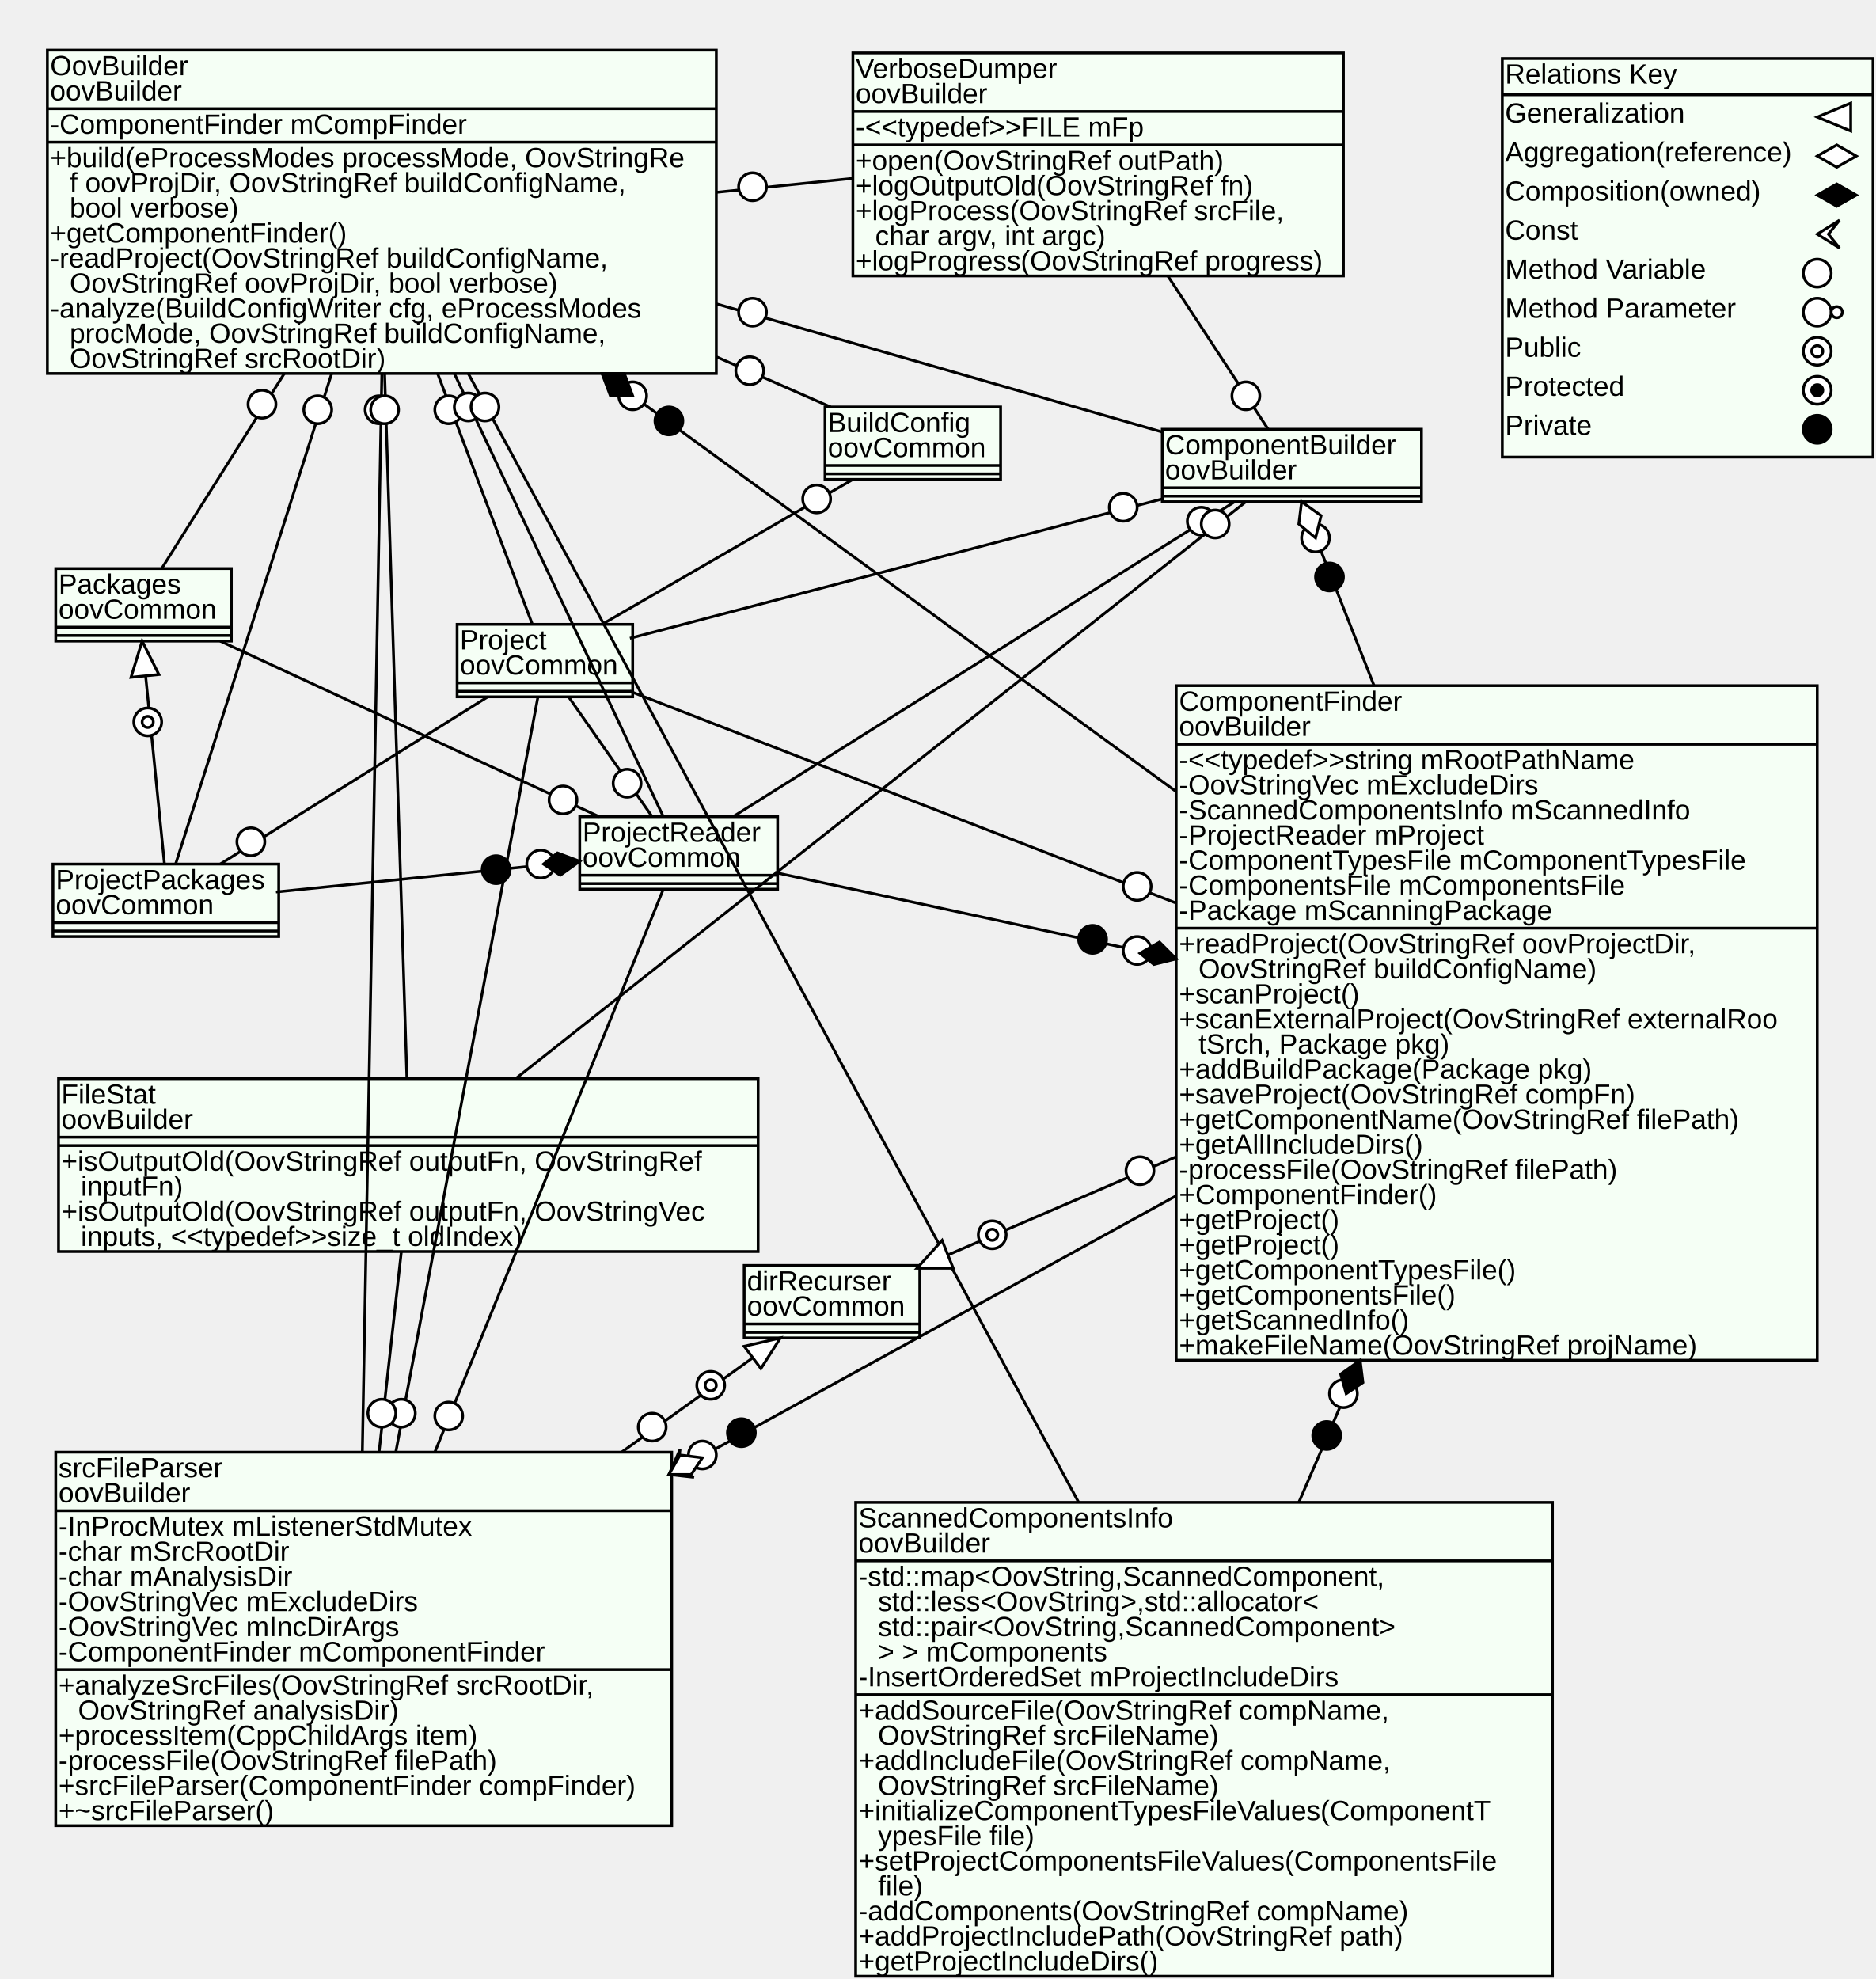
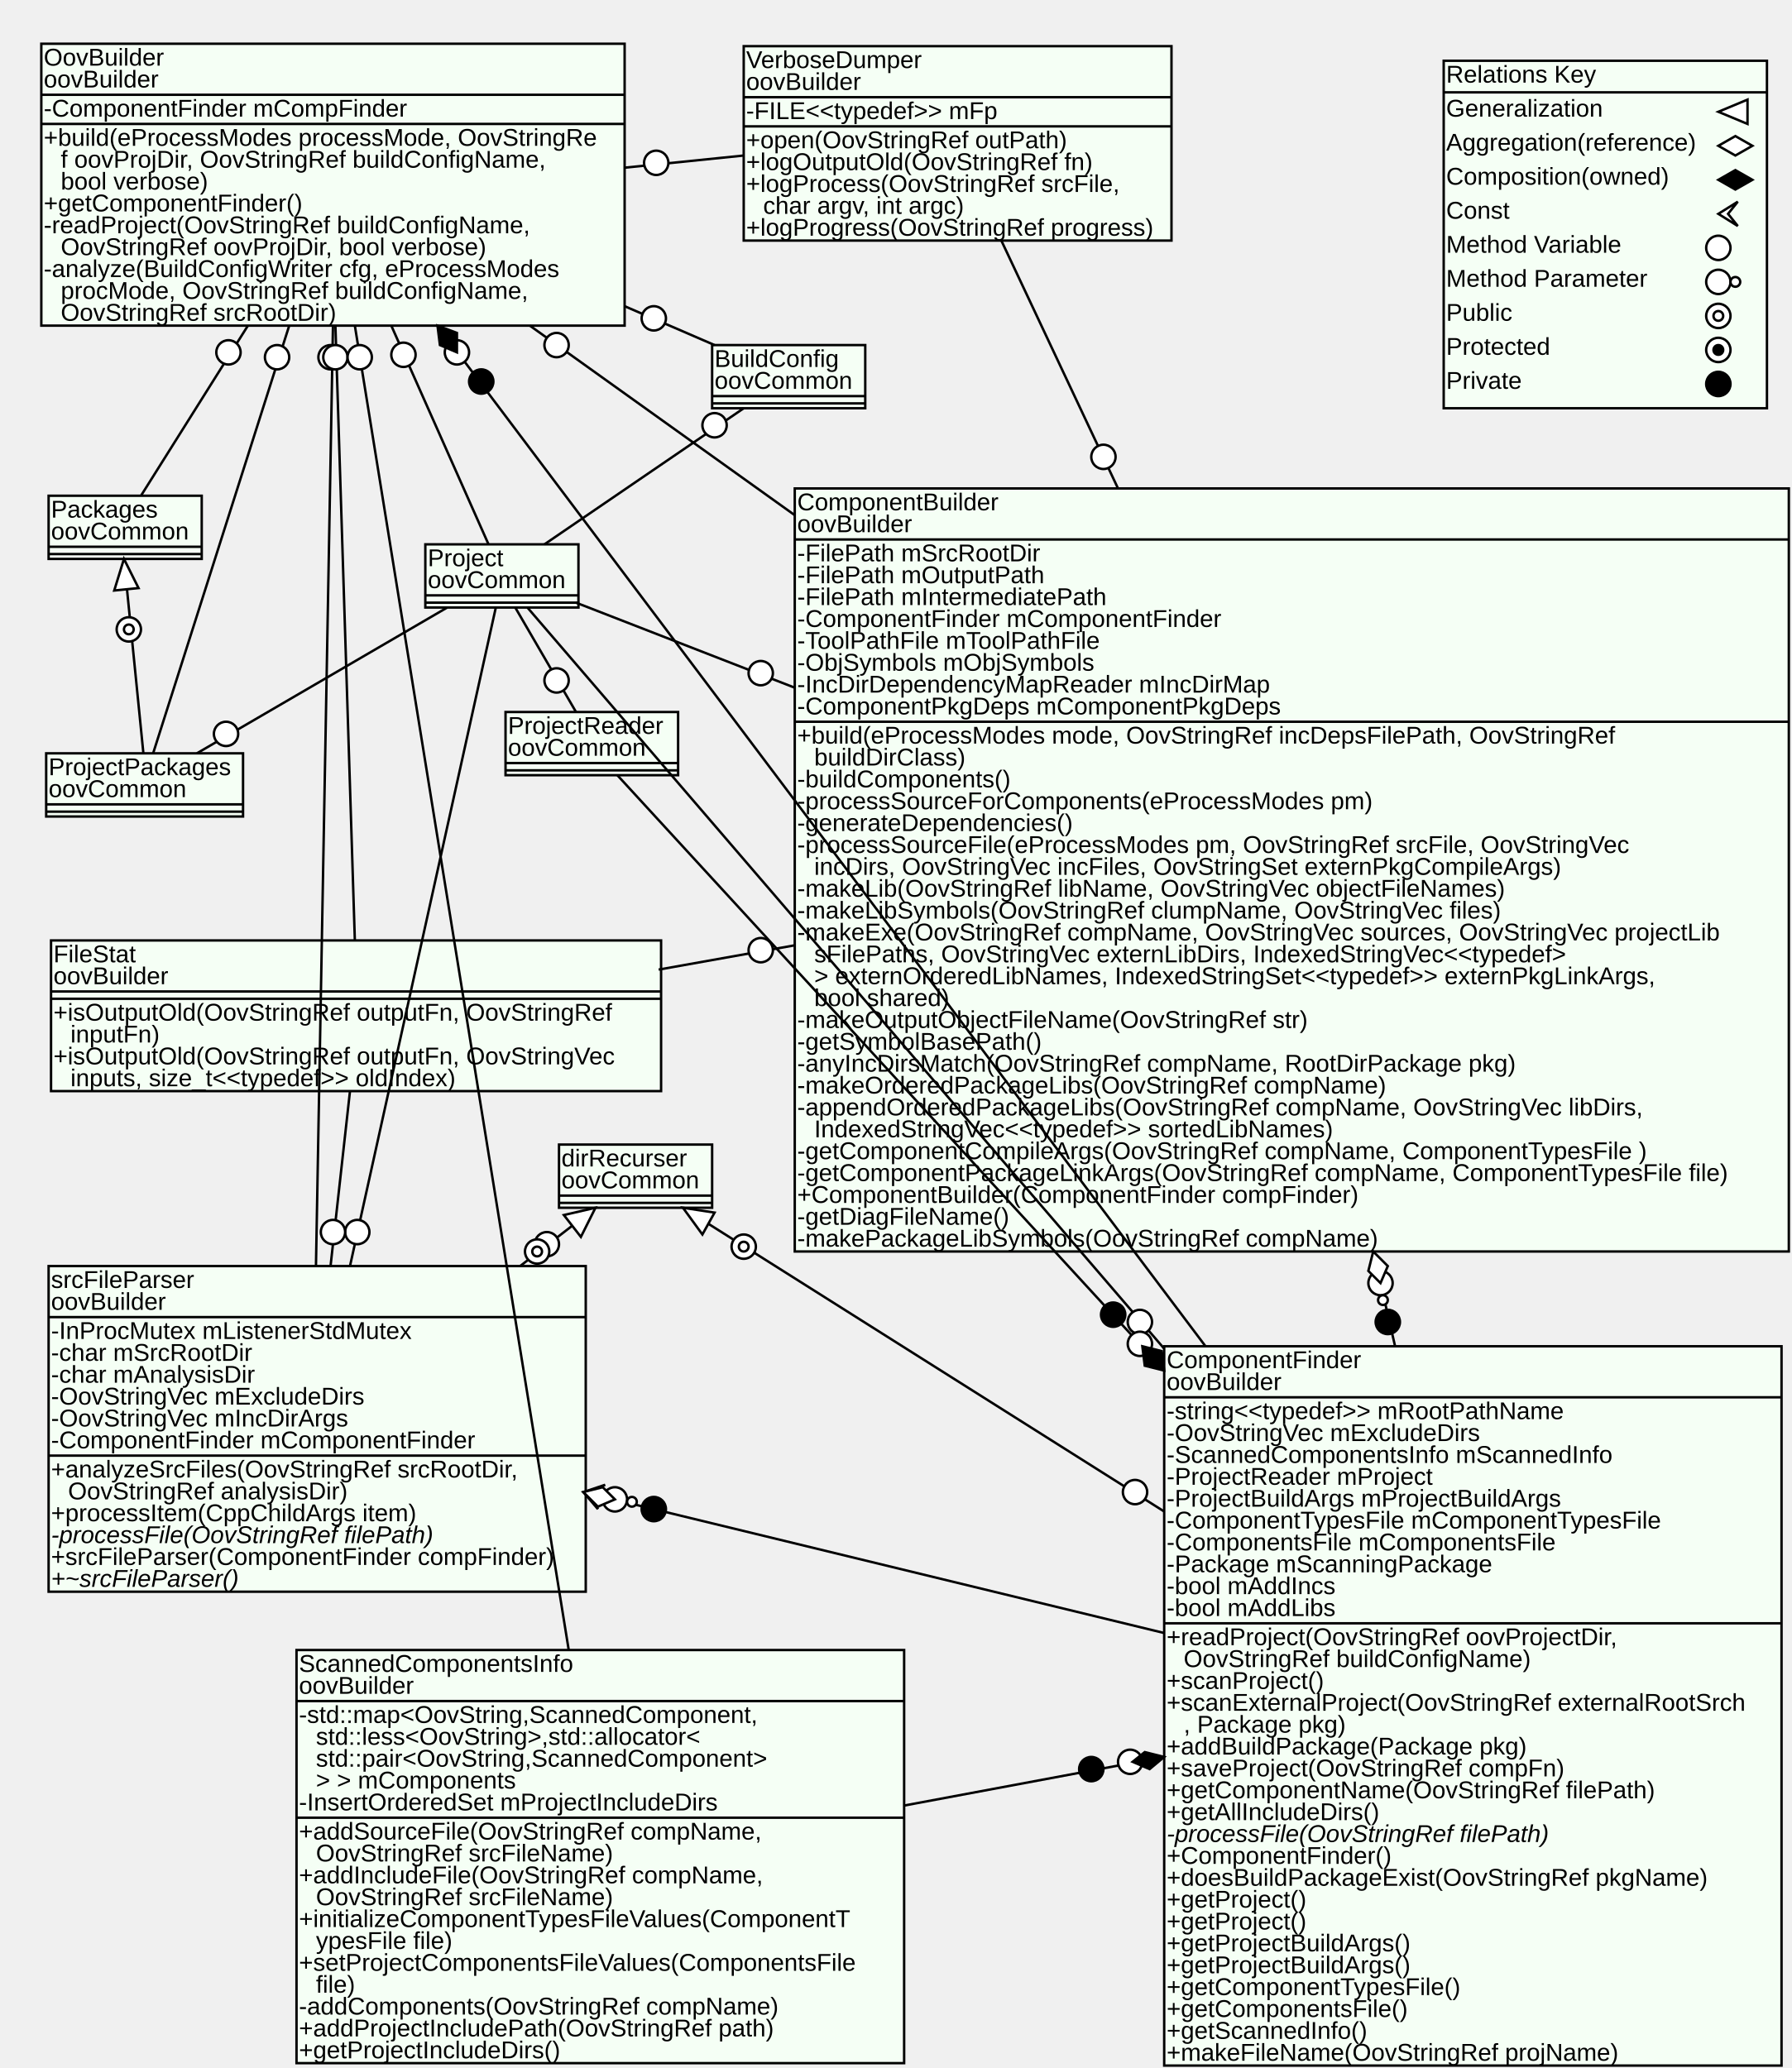
- <svg xmlns="http://www.w3.org/2000/svg" version="1.1" font-family="Arial, Helvetica, sans-serif" font-size="10" width="673" height="710">
-   <g fill="#f5fff5" stroke="#000000" style="stroke-width:1">
-     <rect x="539" y="21" width="133" height="143" />
-     <line x1="539" y1="34" x2="672" y2="34" />
-     <polygon points="652,42 664,47 664,37 652,42 " style="fill:#ffffff" />
-     <polygon points="652,56 659,60 666,56 659,52 652,56 " style="fill:#ffffff" />
-     <polygon points="652,70 659,74 666,70 659,66 652,70 " style="fill:#000000" />
-     <polygon points="652,84 660,89 656,84 660,79 652,84 " style="fill:#ffffff" />
-     <circle cx="652" cy="98" r="5" style="fill:#ffffff" />
-     <circle cx="652" cy="112" r="5" style="fill:#ffffff" />
-     <circle cx="659" cy="112" r="2" style="fill:#ffffff" />
-     <circle cx="652" cy="126" r="5" style="fill:#ffffff" />
-     <circle cx="652" cy="126" r="2" style="fill:#ffffff" />
-     <circle cx="652" cy="140" r="5" style="fill:#ffffff" />
-     <circle cx="652" cy="140" r="2" style="fill:#000000" />
-     <circle cx="652" cy="154" r="5" style="fill:#000000" />
-     <circle cx="652" cy="154" r="2" style="fill:#000000" />
-   </g>
-   <g stroke="none">
-     <text x="540" y="30">Relations Key</text>
-     <text x="540" y="44">Generalization</text>
-     <text x="540" y="58">Aggregation(reference)</text>
-     <text x="540" y="72">Composition(owned)</text>
-     <text x="540" y="86">Const</text>
-     <text x="540" y="100">Method Variable</text>
-     <text x="540" y="114">Method Parameter</text>
-     <text x="540" y="128">Public</text>
-     <text x="540" y="142">Protected</text>
-     <text x="540" y="156">Private</text>
+ <svg xmlns="http://www.w3.org/2000/svg" version="1.1" font-family="Arial, Helvetica, sans-serif" font-size="10" width="737" height="851">
+   <g fill="#f5fff5" stroke="#000000" style="stroke-width:1">
+     <rect x="594" y="25" width="133" height="143" />
+     <line x1="594" y1="38" x2="727" y2="38" />
+     <polygon points="707,46 719,51 719,41 707,46 " style="fill:#ffffff" />
+     <polygon points="707,60 714,64 721,60 714,56 707,60 " style="fill:#ffffff" />
+     <polygon points="707,74 714,78 721,74 714,70 707,74 " style="fill:#000000" />
+     <polygon points="707,88 715,93 711,88 715,83 707,88 " style="fill:#ffffff" />
+     <circle cx="707" cy="102" r="5" style="fill:#ffffff" />
+     <circle cx="707" cy="116" r="5" style="fill:#ffffff" />
+     <circle cx="714" cy="116" r="2" style="fill:#ffffff" />
+     <circle cx="707" cy="130" r="5" style="fill:#ffffff" />
+     <circle cx="707" cy="130" r="2" style="fill:#ffffff" />
+     <circle cx="707" cy="144" r="5" style="fill:#ffffff" />
+     <circle cx="707" cy="144" r="2" style="fill:#000000" />
+     <circle cx="707" cy="158" r="5" style="fill:#000000" />
+     <circle cx="707" cy="158" r="2" style="fill:#000000" />
+   </g>
+   <g stroke="none">
+     <text x="595" y="34">Relations Key</text>
+     <text x="595" y="48">Generalization</text>
+     <text x="595" y="62">Aggregation(reference)</text>
+     <text x="595" y="76">Composition(owned)</text>
+     <text x="595" y="90">Const</text>
+     <text x="595" y="104">Method Variable</text>
+     <text x="595" y="118">Method Parameter</text>
+     <text x="595" y="132">Public</text>
+     <text x="595" y="146">Protected</text>
+     <text x="595" y="160">Private</text>
  </g>
  <g fill="#f5fff5" stroke="#000000" style="stroke-width:1">
    <rect x="17" y="18" width="240" height="116" />
    <line x1="17" y1="39" x2="257" y2="39" />
    <line x1="17" y1="51" x2="257" y2="51" />
  </g>
  <g stroke="none">
    <text x="18" y="27">OovBuilder</text>
    <text x="18" y="36">oovBuilder</text>
    <text x="18" y="48">-ComponentFinder mCompFinder</text>
    <text x="18" y="60">+build(eProcessModes processMode, OovStringRe</text>
    <text x="25" y="69">f oovProjDir, OovStringRef buildConfigName,</text>
    <text x="25" y="78"> bool verbose)</text>
    <text x="18" y="87">+getComponentFinder()</text>
    <text x="18" y="96">-readProject(OovStringRef buildConfigName,</text>
    <text x="25" y="105"> OovStringRef oovProjDir, bool verbose)</text>
    <text x="18" y="114">-analyze(BuildConfigWriter cfg, eProcessModes</text>
    <text x="25" y="123"> procMode, OovStringRef buildConfigName,</text>
    <text x="25" y="132"> OovStringRef srcRootDir)</text>
  </g>
-   <g fill="#f5fff5" stroke="#000000" style="stroke-width:1">
-     <rect x="422" y="246" width="230" height="242" />
-     <line x1="422" y1="267" x2="652" y2="267" />
-     <line x1="422" y1="333" x2="652" y2="333" />
-   </g>
-   <g stroke="none">
-     <text x="423" y="255">ComponentFinder</text>
-     <text x="423" y="264">oovBuilder</text>
-     <text x="423" y="276">-&lt;&lt;typedef&gt;&gt;string mRootPathName</text>
-     <text x="423" y="285">-OovStringVec mExcludeDirs</text>
-     <text x="423" y="294">-ScannedComponentsInfo mScannedInfo</text>
-     <text x="423" y="303">-ProjectReader mProject</text>
-     <text x="423" y="312">-ComponentTypesFile mComponentTypesFile</text>
-     <text x="423" y="321">-ComponentsFile mComponentsFile</text>
-     <text x="423" y="330">-Package mScanningPackage</text>
-     <text x="423" y="342">+readProject(OovStringRef oovProjectDir,</text>
-     <text x="430" y="351"> OovStringRef buildConfigName)</text>
-     <text x="423" y="360">+scanProject()</text>
-     <text x="423" y="369">+scanExternalProject(OovStringRef externalRoo</text>
-     <text x="430" y="378">tSrch, Package pkg)</text>
-     <text x="423" y="387">+addBuildPackage(Package pkg)</text>
-     <text x="423" y="396">+saveProject(OovStringRef compFn)</text>
-     <text x="423" y="405">+getComponentName(OovStringRef filePath)</text>
-     <text x="423" y="414">+getAllIncludeDirs()</text>
-     <text x="423" y="423">-processFile(OovStringRef filePath)</text>
-     <text x="423" y="432">+ComponentFinder()</text>
-     <text x="423" y="441">+getProject()</text>
-     <text x="423" y="450">+getProject()</text>
-     <text x="423" y="459">+getComponentTypesFile()</text>
-     <text x="423" y="468">+getComponentsFile()</text>
-     <text x="423" y="477">+getScannedInfo()</text>
-     <text x="423" y="486">+makeFileName(OovStringRef projName)</text>
-   </g>
-   <g fill="#f5fff5" stroke="#000000" style="stroke-width:1">
-     <rect x="417" y="154" width="93" height="26" />
-     <line x1="417" y1="175" x2="510" y2="175" />
-     <line x1="417" y1="178" x2="510" y2="178" />
-   </g>
-   <g stroke="none">
-     <text x="418" y="163">ComponentBuilder</text>
-     <text x="418" y="172">oovBuilder</text>
-   </g>
-   <g fill="#f5fff5" stroke="#000000" style="stroke-width:1">
-     <rect x="164" y="224" width="63" height="26" />
-     <line x1="164" y1="245" x2="227" y2="245" />
-     <line x1="164" y1="248" x2="227" y2="248" />
-   </g>
-   <g stroke="none">
-     <text x="165" y="233">Project</text>
-     <text x="165" y="242">oovCommon</text>
-   </g>
+   <g stroke="none" font-style="italic">
+ </g>
+   <g fill="#f5fff5" stroke="#000000" style="stroke-width:1">
+     <rect x="479" y="554" width="254" height="296" />
+     <line x1="479" y1="575" x2="733" y2="575" />
+     <line x1="479" y1="668" x2="733" y2="668" />
+   </g>
+   <g stroke="none">
+     <text x="480" y="563">ComponentFinder</text>
+     <text x="480" y="572">oovBuilder</text>
+     <text x="480" y="584">-string&lt;&lt;typedef&gt;&gt; mRootPathName</text>
+     <text x="480" y="593">-OovStringVec mExcludeDirs</text>
+     <text x="480" y="602">-ScannedComponentsInfo mScannedInfo</text>
+     <text x="480" y="611">-ProjectReader mProject</text>
+     <text x="480" y="620">-ProjectBuildArgs mProjectBuildArgs</text>
+     <text x="480" y="629">-ComponentTypesFile mComponentTypesFile</text>
+     <text x="480" y="638">-ComponentsFile mComponentsFile</text>
+     <text x="480" y="647">-Package mScanningPackage</text>
+     <text x="480" y="656">-bool mAddIncs</text>
+     <text x="480" y="665">-bool mAddLibs</text>
+     <text x="480" y="677">+readProject(OovStringRef oovProjectDir, </text>
+     <text x="487" y="686">OovStringRef buildConfigName)</text>
+     <text x="480" y="695">+scanProject()</text>
+     <text x="480" y="704">+scanExternalProject(OovStringRef externalRootSrch</text>
+     <text x="487" y="713">, Package pkg)</text>
+     <text x="480" y="722">+addBuildPackage(Package pkg)</text>
+     <text x="480" y="731">+saveProject(OovStringRef compFn)</text>
+     <text x="480" y="740">+getComponentName(OovStringRef filePath)</text>
+     <text x="480" y="749">+getAllIncludeDirs()</text>
+     <text x="480" y="767">+ComponentFinder()</text>
+     <text x="480" y="776">+doesBuildPackageExist(OovStringRef pkgName)</text>
+     <text x="480" y="785">+getProject()</text>
+     <text x="480" y="794">+getProject()</text>
+     <text x="480" y="803">+getProjectBuildArgs()</text>
+     <text x="480" y="812">+getProjectBuildArgs()</text>
+     <text x="480" y="821">+getComponentTypesFile()</text>
+     <text x="480" y="830">+getComponentsFile()</text>
+     <text x="480" y="839">+getScannedInfo()</text>
+     <text x="480" y="848">+makeFileName(OovStringRef projName)</text>
+   </g>
+   <g stroke="none" font-style="italic">
+     <text x="480" y="758">-processFile(OovStringRef filePath)</text>
+   </g>
+   <g fill="#f5fff5" stroke="#000000" style="stroke-width:1">
+     <rect x="327" y="201" width="409" height="314" />
+     <line x1="327" y1="222" x2="736" y2="222" />
+     <line x1="327" y1="297" x2="736" y2="297" />
+   </g>
+   <g stroke="none">
+     <text x="328" y="210">ComponentBuilder</text>
+     <text x="328" y="219">oovBuilder</text>
+     <text x="328" y="231">-FilePath mSrcRootDir</text>
+     <text x="328" y="240">-FilePath mOutputPath</text>
+     <text x="328" y="249">-FilePath mIntermediatePath</text>
+     <text x="328" y="258">-ComponentFinder mComponentFinder</text>
+     <text x="328" y="267">-ToolPathFile mToolPathFile</text>
+     <text x="328" y="276">-ObjSymbols mObjSymbols</text>
+     <text x="328" y="285">-IncDirDependencyMapReader mIncDirMap</text>
+     <text x="328" y="294">-ComponentPkgDeps mComponentPkgDeps</text>
+     <text x="328" y="306">+build(eProcessModes mode, OovStringRef incDepsFilePath, OovStringRef </text>
+     <text x="335" y="315">buildDirClass)</text>
+     <text x="328" y="324">-buildComponents()</text>
+     <text x="328" y="333">-processSourceForComponents(eProcessModes pm)</text>
+     <text x="328" y="342">-generateDependencies()</text>
+     <text x="328" y="351">-processSourceFile(eProcessModes pm, OovStringRef srcFile, OovStringVec </text>
+     <text x="335" y="360">incDirs, OovStringVec incFiles, OovStringSet externPkgCompileArgs)</text>
+     <text x="328" y="369">-makeLib(OovStringRef libName, OovStringVec objectFileNames)</text>
+     <text x="328" y="378">-makeLibSymbols(OovStringRef clumpName, OovStringVec files)</text>
+     <text x="328" y="387">-makeExe(OovStringRef compName, OovStringVec sources, OovStringVec projectLib</text>
+     <text x="335" y="396">sFilePaths, OovStringVec externLibDirs, IndexedStringVec&lt;&lt;typedef&gt;</text>
+     <text x="335" y="405">&gt; externOrderedLibNames, IndexedStringSet&lt;&lt;typedef&gt;&gt; externPkgLinkArgs,</text>
+     <text x="335" y="414"> bool shared)</text>
+     <text x="328" y="423">-makeOutputObjectFileName(OovStringRef str)</text>
+     <text x="328" y="432">-getSymbolBasePath()</text>
+     <text x="328" y="441">-anyIncDirsMatch(OovStringRef compName, RootDirPackage pkg)</text>
+     <text x="328" y="450">-makeOrderedPackageLibs(OovStringRef compName)</text>
+     <text x="328" y="459">-appendOrderedPackageLibs(OovStringRef compName, OovStringVec libDirs,</text>
+     <text x="335" y="468"> IndexedStringVec&lt;&lt;typedef&gt;&gt; sortedLibNames)</text>
+     <text x="328" y="477">-getComponentCompileArgs(OovStringRef compName, ComponentTypesFile )</text>
+     <text x="328" y="486">-getComponentPackageLinkArgs(OovStringRef compName, ComponentTypesFile file)</text>
+     <text x="328" y="495">+ComponentBuilder(ComponentFinder compFinder)</text>
+     <text x="328" y="504">-getDiagFileName()</text>
+     <text x="328" y="513">-makePackageLibSymbols(OovStringRef compName)</text>
+   </g>
+   <g stroke="none" font-style="italic">
+ </g>
+   <g fill="#f5fff5" stroke="#000000" style="stroke-width:1">
+     <rect x="175" y="224" width="63" height="26" />
+     <line x1="175" y1="245" x2="238" y2="245" />
+     <line x1="175" y1="248" x2="238" y2="248" />
+   </g>
+   <g stroke="none">
+     <text x="176" y="233">Project</text>
+     <text x="176" y="242">oovCommon</text>
+   </g>
+   <g stroke="none" font-style="italic">
+ </g>
  <g fill="#f5fff5" stroke="#000000" style="stroke-width:1">
    <rect x="306" y="19" width="176" height="80" />
    <line x1="306" y1="40" x2="482" y2="40" />
    <line x1="306" y1="52" x2="482" y2="52" />
  </g>
  <g stroke="none">
    <text x="307" y="28">VerboseDumper</text>
    <text x="307" y="37">oovBuilder</text>
-     <text x="307" y="49">-&lt;&lt;typedef&gt;&gt;FILE mFp</text>
+     <text x="307" y="49">-FILE&lt;&lt;typedef&gt;&gt; mFp</text>
    <text x="307" y="61">+open(OovStringRef outPath)</text>
    <text x="307" y="70">+logOutputOld(OovStringRef fn)</text>
    <text x="307" y="79">+logProcess(OovStringRef srcFile,</text>
    <text x="314" y="88"> char argv, int argc)</text>
    <text x="307" y="97">+logProgress(OovStringRef progress)</text>
  </g>
-   <g fill="#f5fff5" stroke="#000000" style="stroke-width:1">
-     <rect x="296" y="146" width="63" height="26" />
-     <line x1="296" y1="167" x2="359" y2="167" />
-     <line x1="296" y1="170" x2="359" y2="170" />
-   </g>
-   <g stroke="none">
-     <text x="297" y="155">BuildConfig</text>
-     <text x="297" y="164">oovCommon</text>
-   </g>
+   <g stroke="none" font-style="italic">
+ </g>
+   <g fill="#f5fff5" stroke="#000000" style="stroke-width:1">
+     <rect x="293" y="142" width="63" height="26" />
+     <line x1="293" y1="163" x2="356" y2="163" />
+     <line x1="293" y1="166" x2="356" y2="166" />
+   </g>
+   <g stroke="none">
+     <text x="294" y="151">BuildConfig</text>
+     <text x="294" y="160">oovCommon</text>
+   </g>
+   <g stroke="none" font-style="italic">
+ </g>
  <g fill="#f5fff5" stroke="#000000" style="stroke-width:1">
    <rect x="208" y="293" width="71" height="26" />
    <line x1="208" y1="314" x2="279" y2="314" />
    <line x1="208" y1="317" x2="279" y2="317" />
  </g>
  <g stroke="none">
    <text x="209" y="302">ProjectReader</text>
    <text x="209" y="311">oovCommon</text>
  </g>
+   <g stroke="none" font-style="italic">
+ </g>
  <g fill="#f5fff5" stroke="#000000" style="stroke-width:1">
    <rect x="20" y="521" width="221" height="134" />
    <line x1="20" y1="542" x2="241" y2="542" />
    <line x1="20" y1="599" x2="241" y2="599" />
  </g>
  <g stroke="none">
    <text x="21" y="530">srcFileParser</text>
    <text x="21" y="539">oovBuilder</text>
    <text x="21" y="551">-InProcMutex mListenerStdMutex</text>
    <text x="21" y="560">-char mSrcRootDir</text>
    <text x="21" y="569">-char mAnalysisDir</text>
    <text x="21" y="578">-OovStringVec mExcludeDirs</text>
    <text x="21" y="587">-OovStringVec mIncDirArgs</text>
    <text x="21" y="596">-ComponentFinder mComponentFinder</text>
    <text x="21" y="608">+analyzeSrcFiles(OovStringRef srcRootDir,</text>
    <text x="28" y="617"> OovStringRef analysisDir)</text>
    <text x="21" y="626">+processItem(CppChildArgs item)</text>
+     <text x="21" y="644">+srcFileParser(ComponentFinder compFinder)</text>
+   </g>
+   <g stroke="none" font-style="italic">
    <text x="21" y="635">-processFile(OovStringRef filePath)</text>
-     <text x="21" y="644">+srcFileParser(ComponentFinder compFinder)</text>
    <text x="21" y="653">+~srcFileParser()</text>
  </g>
  <g fill="#f5fff5" stroke="#000000" style="stroke-width:1">
    <rect x="19" y="310" width="81" height="26" />
    <line x1="19" y1="331" x2="100" y2="331" />
    <line x1="19" y1="334" x2="100" y2="334" />
  </g>
  <g stroke="none">
    <text x="20" y="319">ProjectPackages</text>
    <text x="20" y="328">oovCommon</text>
  </g>
+   <g stroke="none" font-style="italic">
+ </g>
  <g fill="#f5fff5" stroke="#000000" style="stroke-width:1">
    <rect x="21" y="387" width="251" height="62" />
    <line x1="21" y1="408" x2="272" y2="408" />
    <line x1="21" y1="411" x2="272" y2="411" />
  </g>
  <g stroke="none">
    <text x="22" y="396">FileStat</text>
    <text x="22" y="405">oovBuilder</text>
    <text x="22" y="420">+isOutputOld(OovStringRef outputFn, OovStringRef </text>
    <text x="29" y="429">inputFn)</text>
    <text x="22" y="438">+isOutputOld(OovStringRef outputFn, OovStringVec </text>
-     <text x="29" y="447">inputs, &lt;&lt;typedef&gt;&gt;size_t oldIndex)</text>
-   </g>
+     <text x="29" y="447">inputs, size_t&lt;&lt;typedef&gt;&gt; oldIndex)</text>
+   </g>
+   <g stroke="none" font-style="italic">
+ </g>
  <g fill="#f5fff5" stroke="#000000" style="stroke-width:1">
    <rect x="20" y="204" width="63" height="26" />
    <line x1="20" y1="225" x2="83" y2="225" />
    <line x1="20" y1="228" x2="83" y2="228" />
  </g>
  <g stroke="none">
    <text x="21" y="213">Packages</text>
    <text x="21" y="222">oovCommon</text>
  </g>
-   <g fill="#f5fff5" stroke="#000000" style="stroke-width:1">
-     <rect x="307" y="539" width="250" height="170" />
-     <line x1="307" y1="560" x2="557" y2="560" />
-     <line x1="307" y1="608" x2="557" y2="608" />
-   </g>
-   <g stroke="none">
-     <text x="308" y="548">ScannedComponentsInfo</text>
-     <text x="308" y="557">oovBuilder</text>
-     <text x="308" y="569">-std::map&lt;OovString,ScannedComponent,</text>
-     <text x="315" y="578">std::less&lt;OovString&gt;,std::allocator&lt;</text>
-     <text x="315" y="587">std::pair&lt;OovString,ScannedComponent&gt;</text>
-     <text x="315" y="596"> &gt; &gt; mComponents</text>
-     <text x="308" y="605">-InsertOrderedSet mProjectIncludeDirs</text>
-     <text x="308" y="617">+addSourceFile(OovStringRef compName,</text>
-     <text x="315" y="626"> OovStringRef srcFileName)</text>
-     <text x="308" y="635">+addIncludeFile(OovStringRef compName,</text>
-     <text x="315" y="644"> OovStringRef srcFileName)</text>
-     <text x="308" y="653">+initializeComponentTypesFileValues(ComponentT</text>
-     <text x="315" y="662">ypesFile file)</text>
-     <text x="308" y="671">+setProjectComponentsFileValues(ComponentsFile</text>
-     <text x="315" y="680"> file)</text>
-     <text x="308" y="689">-addComponents(OovStringRef compName)</text>
-     <text x="308" y="698">+addProjectIncludePath(OovStringRef path)</text>
-     <text x="308" y="707">+getProjectIncludeDirs()</text>
-   </g>
-   <g fill="#f5fff5" stroke="#000000" style="stroke-width:1">
-     <rect x="267" y="454" width="63" height="26" />
-     <line x1="267" y1="475" x2="330" y2="475" />
-     <line x1="267" y1="478" x2="330" y2="478" />
-   </g>
-   <g stroke="none">
-     <text x="268" y="463">dirRecurser</text>
-     <text x="268" y="472">oovCommon</text>
-   </g>
+   <g stroke="none" font-style="italic">
+ </g>
+   <g fill="#f5fff5" stroke="#000000" style="stroke-width:1">
+     <rect x="122" y="679" width="250" height="170" />
+     <line x1="122" y1="700" x2="372" y2="700" />
+     <line x1="122" y1="748" x2="372" y2="748" />
+   </g>
+   <g stroke="none">
+     <text x="123" y="688">ScannedComponentsInfo</text>
+     <text x="123" y="697">oovBuilder</text>
+     <text x="123" y="709">-std::map&lt;OovString,ScannedComponent,</text>
+     <text x="130" y="718">std::less&lt;OovString&gt;,std::allocator&lt;</text>
+     <text x="130" y="727">std::pair&lt;OovString,ScannedComponent&gt;</text>
+     <text x="130" y="736"> &gt; &gt; mComponents</text>
+     <text x="123" y="745">-InsertOrderedSet mProjectIncludeDirs</text>
+     <text x="123" y="757">+addSourceFile(OovStringRef compName,</text>
+     <text x="130" y="766"> OovStringRef srcFileName)</text>
+     <text x="123" y="775">+addIncludeFile(OovStringRef compName,</text>
+     <text x="130" y="784"> OovStringRef srcFileName)</text>
+     <text x="123" y="793">+initializeComponentTypesFileValues(ComponentT</text>
+     <text x="130" y="802">ypesFile file)</text>
+     <text x="123" y="811">+setProjectComponentsFileValues(ComponentsFile</text>
+     <text x="130" y="820"> file)</text>
+     <text x="123" y="829">-addComponents(OovStringRef compName)</text>
+     <text x="123" y="838">+addProjectIncludePath(OovStringRef path)</text>
+     <text x="123" y="847">+getProjectIncludeDirs()</text>
+   </g>
+   <g stroke="none" font-style="italic">
+ </g>
+   <g fill="#f5fff5" stroke="#000000" style="stroke-width:1">
+     <rect x="230" y="471" width="63" height="26" />
+     <line x1="230" y1="492" x2="293" y2="492" />
+     <line x1="230" y1="495" x2="293" y2="495" />
+   </g>
+   <g stroke="none">
+     <text x="231" y="480">dirRecurser</text>
+     <text x="231" y="489">oovCommon</text>
+   </g>
+   <g stroke="none" font-style="italic">
+ </g>
  <g fill="#f5f5ff" stroke="#000000" style="stroke-width:1">
-     <line x1="216" y1="134" x2="422" y2="284" />
-     <circle cx="227" cy="142" r="5" style="fill:#ffffff" />
-     <circle cx="240" cy="151" r="5" style="fill:#000000" />
-     <circle cx="240" cy="151" r="2" style="fill:#000000" />
-     <polygon points="216,134 219,142 227,142 224,134 216,134 " style="fill:#000000" />
-     <line x1="257" y1="109" x2="417" y2="155" />
-     <circle cx="270" cy="112" r="5" style="fill:#ffffff" />
-     <line x1="157" y1="134" x2="191" y2="224" />
-     <circle cx="161" cy="147" r="5" style="fill:#ffffff" />
+     <line x1="180" y1="134" x2="496" y2="554" />
+     <circle cx="188" cy="145" r="5" style="fill:#ffffff" />
+     <circle cx="198" cy="157" r="5" style="fill:#000000" />
+     <circle cx="198" cy="157" r="2" style="fill:#000000" />
+     <polygon points="180,134 181,142 188,145 188,137 180,134 " style="fill:#000000" />
+     <line x1="218" y1="134" x2="327" y2="212" />
+     <circle cx="229" cy="142" r="5" style="fill:#ffffff" />
+     <line x1="161" y1="134" x2="201" y2="224" />
+     <circle cx="166" cy="146" r="5" style="fill:#ffffff" />
    <line x1="257" y1="69" x2="306" y2="64" />
    <circle cx="270" cy="67" r="5" style="fill:#ffffff" />
-     <line x1="257" y1="128" x2="298" y2="146" />
-     <circle cx="269" cy="133" r="5" style="fill:#ffffff" />
-     <line x1="163" y1="134" x2="238" y2="293" />
-     <circle cx="168" cy="146" r="5" style="fill:#ffffff" />
+     <line x1="257" y1="126" x2="294" y2="142" />
+     <circle cx="269" cy="131" r="5" style="fill:#ffffff" />
    <line x1="137" y1="134" x2="130" y2="521" />
    <circle cx="136" cy="147" r="5" style="fill:#ffffff" />
    <line x1="119" y1="134" x2="63" y2="310" />
    <circle cx="114" cy="147" r="5" style="fill:#ffffff" />
    <line x1="138" y1="134" x2="146" y2="387" />
    <circle cx="138" cy="147" r="5" style="fill:#ffffff" />
    <line x1="102" y1="134" x2="58" y2="204" />
    <circle cx="94" cy="145" r="5" style="fill:#ffffff" />
-     <line x1="168" y1="134" x2="387" y2="539" />
-     <circle cx="174" cy="146" r="5" style="fill:#ffffff" />
-     <line x1="493" y1="246" x2="467" y2="180" />
-     <circle cx="472" cy="193" r="5" style="fill:#ffffff" />
-     <circle cx="477" cy="207" r="5" style="fill:#000000" />
-     <circle cx="477" cy="207" r="2" style="fill:#000000" />
-     <polygon points="467,180 466,188 472,193 474,185 467,180 " style="fill:#ffffff" />
-     <line x1="422" y1="324" x2="226" y2="248" />
-     <circle cx="408" cy="318" r="5" style="fill:#ffffff" />
-     <line x1="422" y1="344" x2="278" y2="313" />
-     <circle cx="408" cy="341" r="5" style="fill:#ffffff" />
-     <circle cx="392" cy="337" r="5" style="fill:#000000" />
-     <circle cx="392" cy="337" r="2" style="fill:#000000" />
-     <polygon points="422,344 416,338 409,342 414,346 422,344 " style="fill:#000000" />
-     <line x1="422" y1="429" x2="240" y2="529" />
-     <polygon points="240,529 249,530 243,528 244,520 240,529 " style="fill:#ffffff" />
-     <circle cx="252" cy="522" r="5" style="fill:#ffffff" />
-     <circle cx="266" cy="514" r="5" style="fill:#000000" />
-     <circle cx="266" cy="514" r="2" style="fill:#000000" />
-     <polygon points="240,529 248,529 252,523 244,522 240,529 " style="fill:#ffffff" />
-     <line x1="488" y1="488" x2="466" y2="539" />
-     <circle cx="482" cy="500" r="5" style="fill:#ffffff" />
-     <circle cx="476" cy="515" r="5" style="fill:#000000" />
-     <circle cx="476" cy="515" r="2" style="fill:#000000" />
-     <polygon points="488,488 481,493 483,500 489,496 488,488 " style="fill:#000000" />
-     <line x1="422" y1="415" x2="329" y2="455" />
-     <circle cx="409" cy="420" r="5" style="fill:#ffffff" />
-     <circle cx="356" cy="443" r="5" style="fill:#ffffff" />
-     <circle cx="356" cy="443" r="2" style="fill:#ffffff" />
-     <polygon points="329,455 342,455 338,445 329,455 " style="fill:#ffffff" />
-     <line x1="417" y1="179" x2="226" y2="229" />
-     <circle cx="403" cy="182" r="5" style="fill:#ffffff" />
-     <line x1="455" y1="154" x2="419" y2="99" />
-     <circle cx="447" cy="142" r="5" style="fill:#ffffff" />
-     <line x1="443" y1="180" x2="263" y2="293" />
-     <circle cx="431" cy="187" r="5" style="fill:#ffffff" />
-     <line x1="447" y1="180" x2="185" y2="387" />
-     <circle cx="436" cy="188" r="5" style="fill:#ffffff" />
-     <line x1="216" y1="224" x2="306" y2="172" />
-     <circle cx="293" cy="179" r="5" style="fill:#ffffff" />
-     <line x1="204" y1="250" x2="234" y2="293" />
-     <circle cx="225" cy="281" r="5" style="fill:#ffffff" />
-     <line x1="193" y1="250" x2="142" y2="521" />
-     <circle cx="144" cy="507" r="5" style="fill:#ffffff" />
-     <line x1="175" y1="250" x2="79" y2="310" />
-     <circle cx="90" cy="302" r="5" style="fill:#ffffff" />
-     <line x1="238" y1="319" x2="156" y2="521" />
-     <circle cx="161" cy="508" r="5" style="fill:#ffffff" />
-     <line x1="208" y1="309" x2="99" y2="320" />
-     <circle cx="194" cy="310" r="5" style="fill:#ffffff" />
-     <circle cx="178" cy="312" r="5" style="fill:#000000" />
-     <circle cx="178" cy="312" r="2" style="fill:#000000" />
-     <polygon points="208,309 200,306 195,310 201,314 208,309 " style="fill:#000000" />
-     <line x1="215" y1="293" x2="79" y2="230" />
-     <circle cx="202" cy="287" r="5" style="fill:#ffffff" />
+     <line x1="146" y1="134" x2="234" y2="679" />
+     <circle cx="148" cy="147" r="5" style="fill:#ffffff" />
+     <line x1="574" y1="554" x2="565" y2="515" />
+     <circle cx="568" cy="528" r="5" style="fill:#ffffff" />
+     <circle cx="569" cy="535" r="2" style="fill:#ffffff" />
+     <circle cx="571" cy="544" r="5" style="fill:#000000" />
+     <circle cx="571" cy="544" r="2" style="fill:#000000" />
+     <polygon points="565,515 563,523 568,528 571,521 565,515 " style="fill:#ffffff" />
+     <line x1="479" y1="555" x2="217" y2="250" />
+     <circle cx="469" cy="544" r="5" style="fill:#ffffff" />
+     <line x1="479" y1="564" x2="254" y2="319" />
+     <circle cx="469" cy="553" r="5" style="fill:#ffffff" />
+     <circle cx="458" cy="541" r="5" style="fill:#000000" />
+     <circle cx="458" cy="541" r="2" style="fill:#000000" />
+     <polygon points="479,564 478,556 470,554 471,562 479,564 " style="fill:#000000" />
+     <line x1="479" y1="672" x2="240" y2="614" />
+     <polygon points="240,614 246,621 243,614 249,611 240,614 " style="fill:#ffffff" />
+     <circle cx="253" cy="617" r="5" style="fill:#ffffff" />
+     <circle cx="260" cy="618" r="2" style="fill:#ffffff" />
+     <circle cx="269" cy="621" r="5" style="fill:#000000" />
+     <circle cx="269" cy="621" r="2" style="fill:#000000" />
+     <polygon points="240,614 246,620 253,617 248,612 240,614 " style="fill:#ffffff" />
+     <line x1="479" y1="723" x2="372" y2="743" />
+     <circle cx="465" cy="725" r="5" style="fill:#ffffff" />
+     <circle cx="449" cy="728" r="5" style="fill:#000000" />
+     <circle cx="449" cy="728" r="2" style="fill:#000000" />
+     <polygon points="479,723 471,721 466,725 473,728 479,723 " style="fill:#000000" />
+     <line x1="479" y1="622" x2="281" y2="497" />
+     <circle cx="467" cy="614" r="5" style="fill:#ffffff" />
+     <circle cx="306" cy="513" r="5" style="fill:#ffffff" />
+     <circle cx="306" cy="513" r="2" style="fill:#ffffff" />
+     <polygon points="281,497 289,508 294,499 281,497 " style="fill:#ffffff" />
+     <line x1="327" y1="283" x2="237" y2="248" />
+     <circle cx="313" cy="277" r="5" style="fill:#ffffff" />
+     <line x1="460" y1="201" x2="412" y2="99" />
+     <circle cx="454" cy="188" r="5" style="fill:#ffffff" />
+     <line x1="327" y1="389" x2="271" y2="399" />
+     <circle cx="313" cy="391" r="5" style="fill:#ffffff" />
+     <line x1="224" y1="224" x2="306" y2="168" />
+     <circle cx="294" cy="175" r="5" style="fill:#ffffff" />
+     <line x1="212" y1="250" x2="237" y2="293" />
+     <circle cx="229" cy="280" r="5" style="fill:#ffffff" />
+     <line x1="204" y1="250" x2="144" y2="521" />
+     <circle cx="147" cy="507" r="5" style="fill:#ffffff" />
+     <line x1="184" y1="250" x2="81" y2="310" />
+     <circle cx="93" cy="302" r="5" style="fill:#ffffff" />
    <line x1="136" y1="521" x2="144" y2="449" />
    <circle cx="137" cy="507" r="5" style="fill:#ffffff" />
-     <line x1="223" y1="521" x2="280" y2="480" />
-     <circle cx="234" cy="512" r="5" style="fill:#ffffff" />
-     <circle cx="255" cy="497" r="5" style="fill:#ffffff" />
-     <circle cx="255" cy="497" r="2" style="fill:#ffffff" />
-     <polygon points="280,480 267,483 273,491 280,480 " style="fill:#ffffff" />
+     <line x1="214" y1="521" x2="245" y2="497" />
+     <circle cx="225" cy="512" r="5" style="fill:#ffffff" />
+     <circle cx="221" cy="515" r="5" style="fill:#ffffff" />
+     <circle cx="221" cy="515" r="2" style="fill:#ffffff" />
+     <polygon points="245,497 232,500 239,509 245,497 " style="fill:#ffffff" />
    <line x1="59" y1="310" x2="51" y2="230" />
    <circle cx="53" cy="259" r="5" style="fill:#ffffff" />
    <circle cx="53" cy="259" r="2" style="fill:#ffffff" />
    <polygon points="51,230 47,243 57,242 51,230 " style="fill:#ffffff" />
  </g>
</svg>
